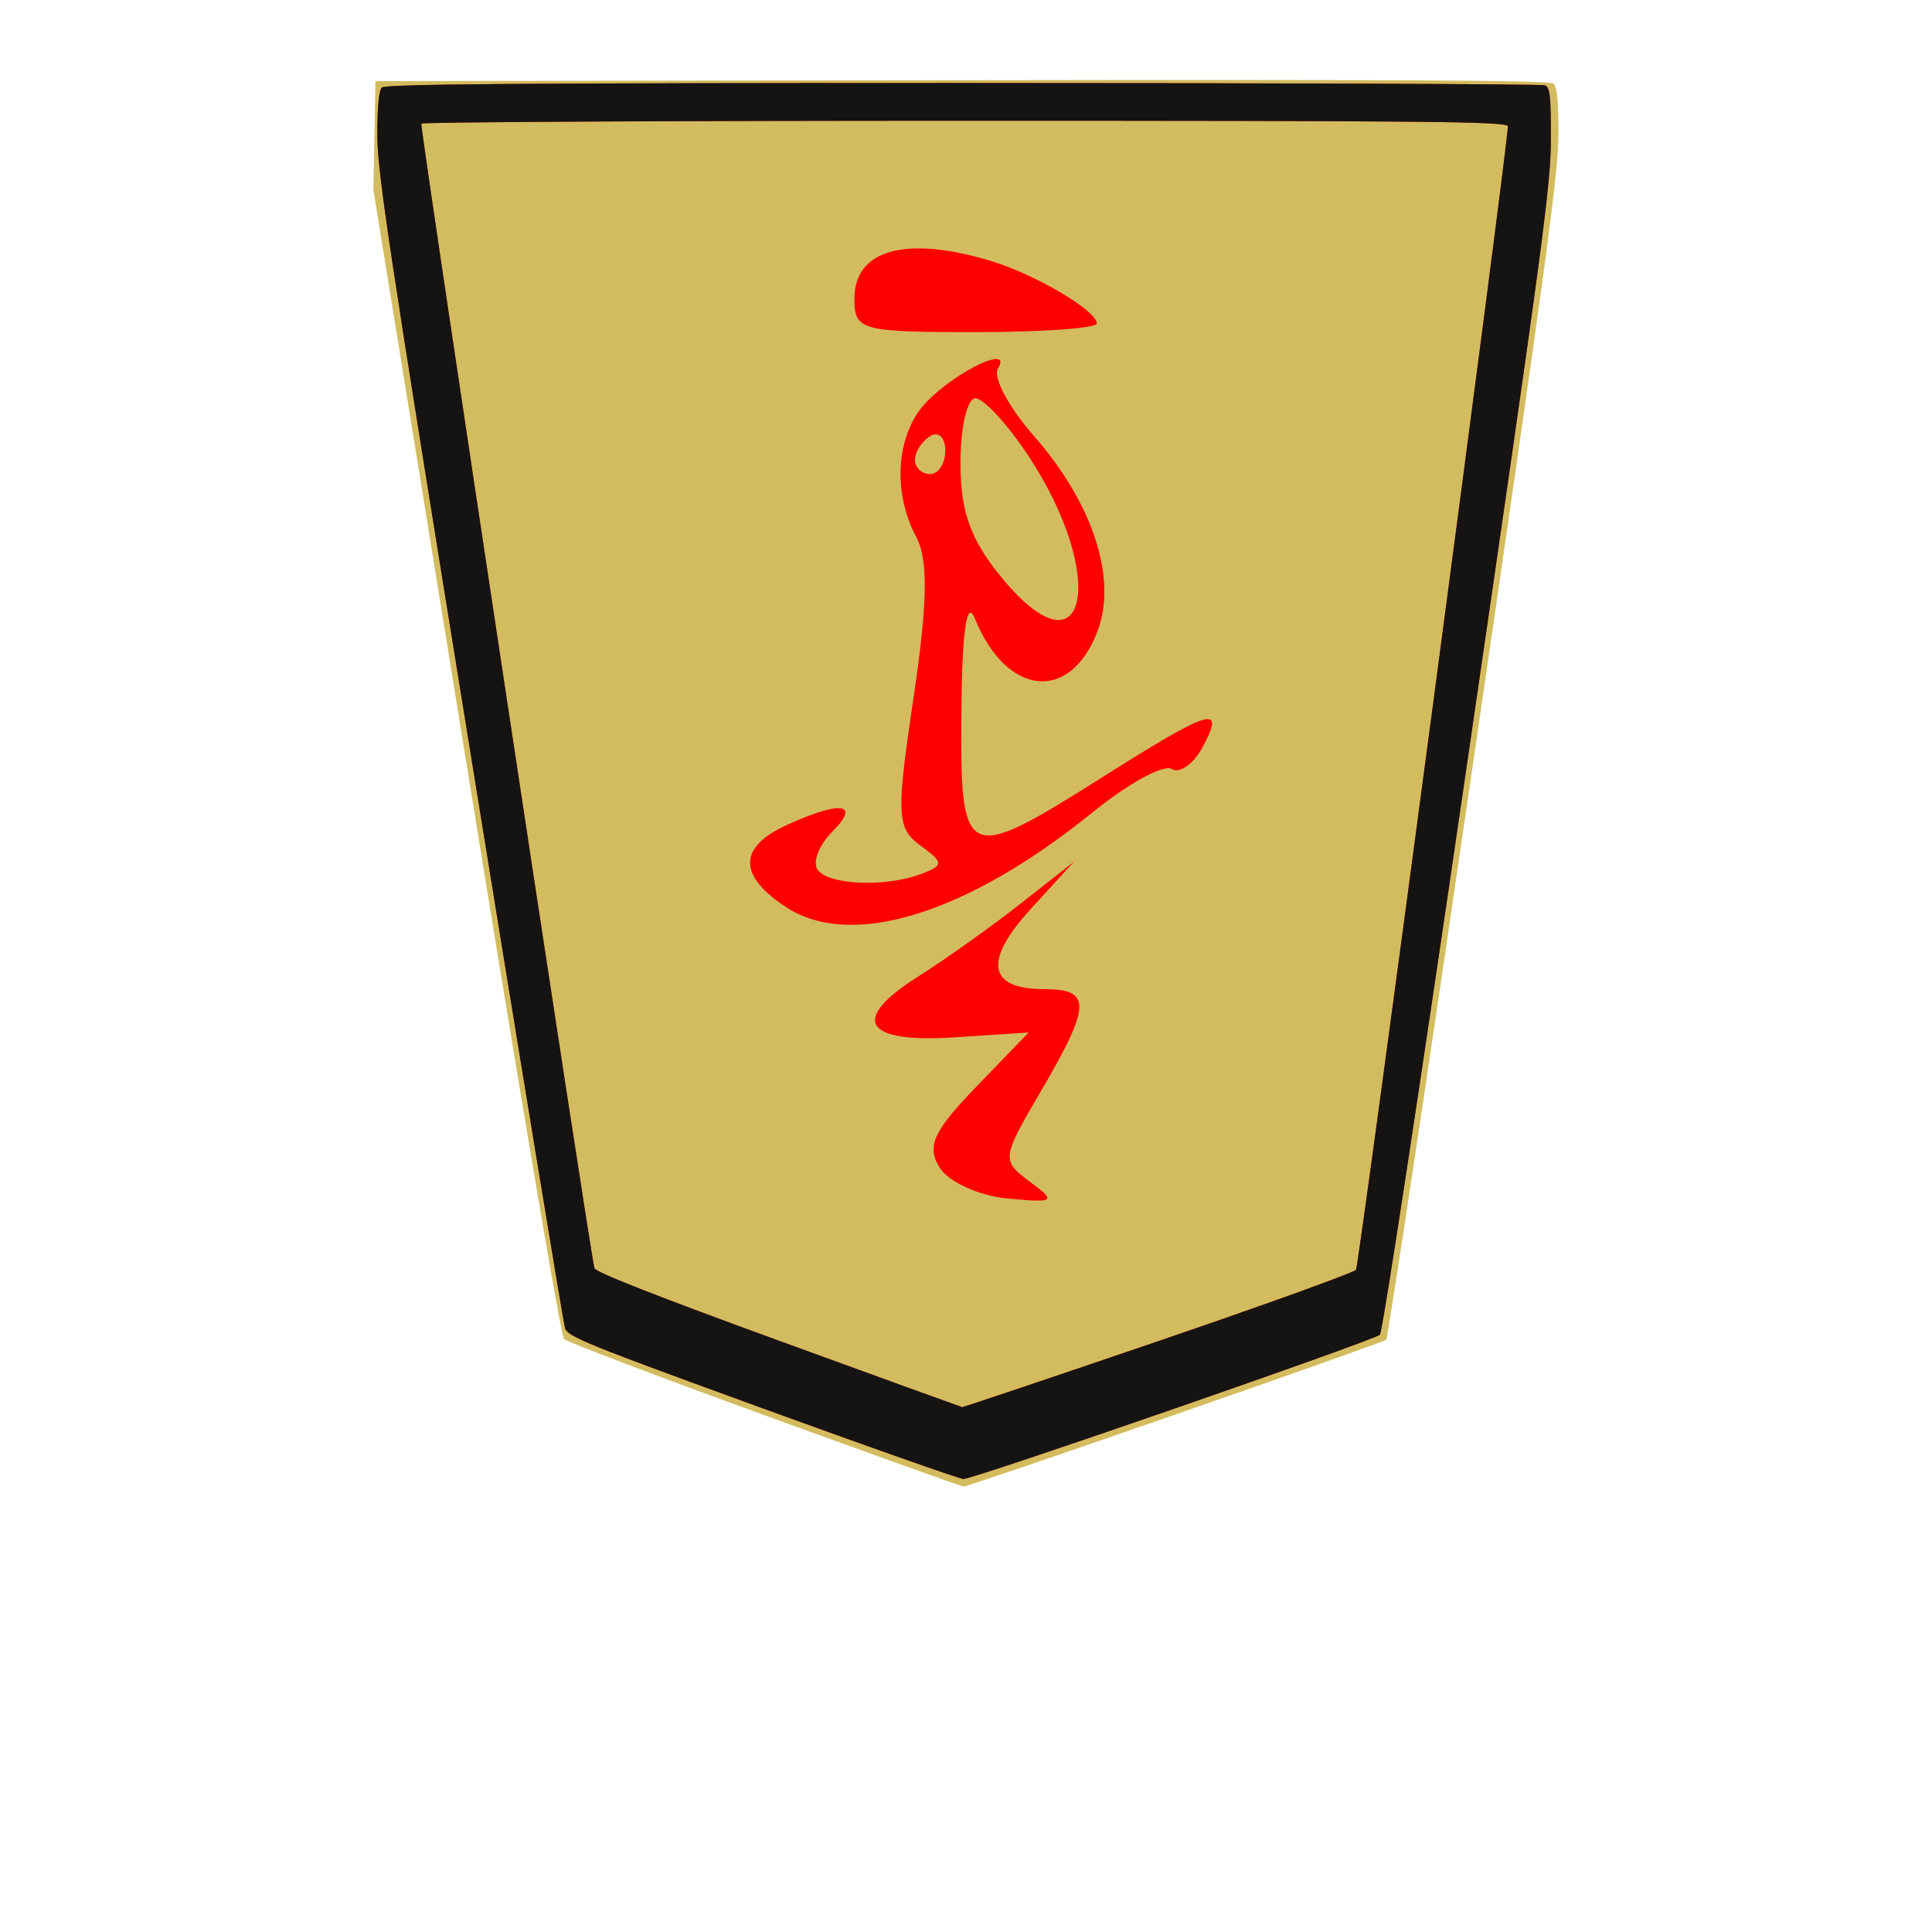
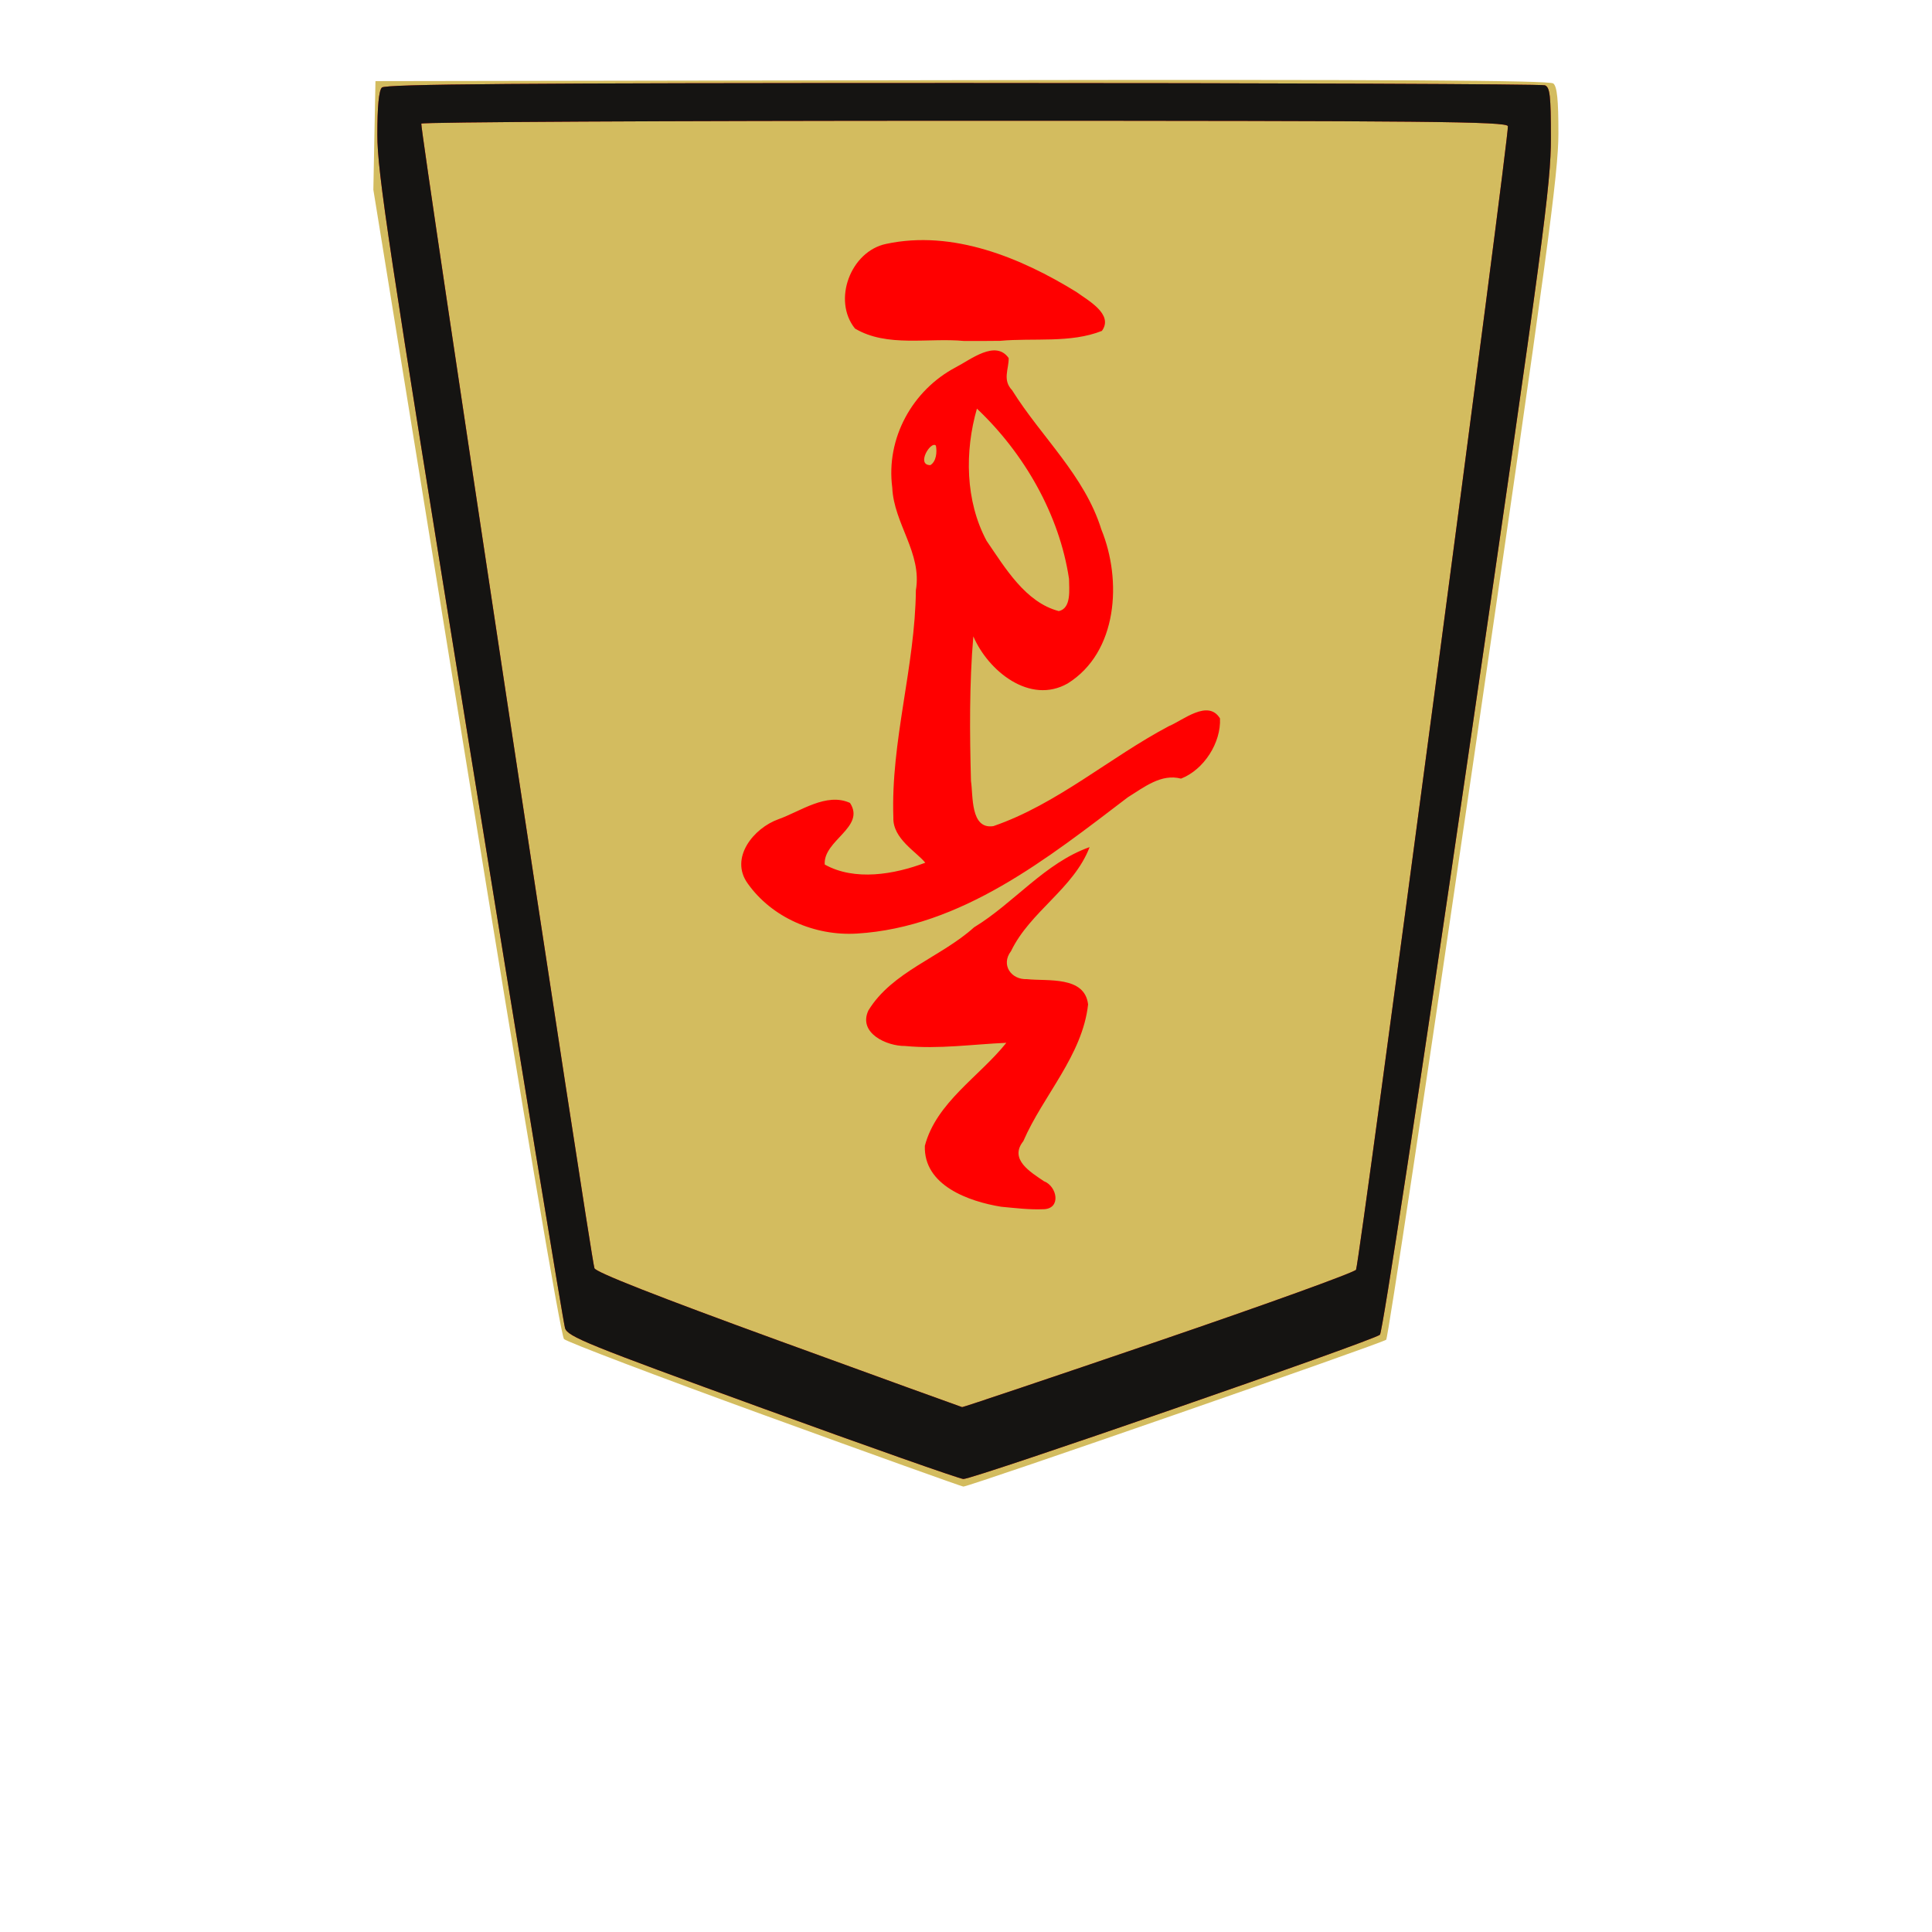
<svg xmlns="http://www.w3.org/2000/svg" id="svg3247" version="1.1" width="512" height="512">
  <defs id="defs3251" />
  <g id="g3257">
    <g id="g3935">
      <path id="path3263" d="m 202.649,375.072 c -28.518,-10.365 -52.449,-19.459 -53.18,-20.209 -0.829,-0.85 -10.588,-58.428 -25.928,-152.972 L 98.943,50.284 99.222,35.892 99.5,21.5 254.894,21.247 c 114.018,-0.186 155.755,0.047 156.75,0.872 1.006,0.835 1.355,4.258 1.35,13.253 -0.006,10.555 -2.91,32.011 -22.396,165.473 -12.314,84.34 -22.774,153.728 -23.243,154.196 -0.878,0.874 -110.637,38.991 -112.062,38.917 -0.436,-0.023 -24.125,-8.522 -52.643,-18.886 z" style="fill:#d3bc5f" />
      <g transform="matrix(-1.171172,0,0,-1.171172,99.10172,501.5878)" style="fill:#ff0000" id="g3885">
-         <path style="fill:#ff0000" d="m -139.672,369.207 c -10.041,-3.051 -23.889,-11.229 -23.889,-14.108 0,-1.085 12.341,-1.972 27.425,-1.972 26.004,0 27.425,0.392 27.425,7.572 0,11.13 -11.725,14.352 -30.962,8.508 z m -1.519,-24.341 c 1.187,-1.92 -2.427,-8.712 -8.029,-15.093 -13.477,-15.35 -19.045,-32.385 -14.495,-44.352 6.179,-16.251 20.593,-14.743 27.746,2.903 1.839,4.536 2.903,-2.915 3.045,-21.307 0.26,-33.861 -0.705,-34.301 -31.948,-14.57 -24.679,15.586 -27.867,16.538 -22.634,6.76 2.046,-3.824 5.195,-6.041 6.996,-4.928 1.801,1.113 9.823,-3.279 17.826,-9.762 28.456,-23.048 54.674,-31.175 69.416,-21.515 10.933,7.163 10.872,13.576 -0.176,18.61 -12.238,5.576 -16.727,4.95 -10.337,-1.44 2.98,-2.98 4.542,-6.837 3.471,-8.57 -2.225,-3.6 -15.452,-4.177 -23.647,-1.032 -5.006,1.921 -4.974,2.521 0.339,6.406 5.346,3.909 5.479,6.86 1.511,33.533 -3.175,21.344 -3.343,31.131 -0.619,36.221 5.599,10.462 4.505,23.792 -2.529,30.826 -7.165,7.165 -19.28,12.723 -15.934,7.31 z m 8.483,-21.414 c 0,-11.104 -2.367,-17.534 -9.676,-26.29 -19.003,-22.763 -23.715,0.745 -5.628,28.077 4.7,7.101 10.065,12.912 11.924,12.912 1.859,0 3.38,-6.615 3.38,-14.699 z m 10.284,0.784 c 0,-1.774 -1.543,-3.226 -3.428,-3.226 -1.885,0 -3.428,2.405 -3.428,5.345 0,2.94 1.543,4.391 3.428,3.226 1.885,-1.165 3.428,-3.57 3.428,-5.345 z m -26.194,-101.642 c 10.791,-11.809 9.692,-18.141 -3.148,-18.141 -10.644,0 -10.516,-3.685 0.801,-22.995 8.956,-15.282 9.016,-15.76 2.571,-20.551 -6.12,-4.55 -5.755,-4.827 5.055,-3.82 6.409,0.597 13.314,3.738 15.343,6.98 2.993,4.781 1.439,8.227 -8.225,18.236 l -11.915,12.341 16.781,-1.095 c 20.559,-1.342 23.725,3.959 8.218,13.762 -6.207,3.924 -16.685,11.382 -23.285,16.572 l -11.999,9.437 z" id="path3883" />
+         <path style="fill:#ff0000" d="m -151.469,154.656 c -4.097,0.061 -3.159,5.19 -0.125,6.344 2.981,2.037 7.951,4.931 4.656,9.062 -4.459,10.306 -13.384,19.385 -14.656,30.938 0.766,6.511 9.189,5.214 13.844,5.719 3.578,-0.16 5.957,3.26 3.594,6.344 -4.351,9.006 -14.178,14.127 -17.781,23.531 10.104,-3.56 17.14,-12.679 26.151,-18.152 7.494,-6.765 18.547,-10.01 23.911,-18.817 2.374,-5.133 -4.187,-8.08 -8.312,-8.031 -7.634,-0.741 -15.281,0.386 -22.906,0.719 6.099,-7.642 15.862,-13.485 18.438,-23.312 0.303,-8.969 -9.943,-12.589 -17.25,-13.781 -3.175,-0.291 -6.369,-0.7 -9.562,-0.562 z m 42.219,62.375 c -23.673,1.424 -43.261,17.078 -61.332,30.836 -3.714,2.321 -7.598,5.403 -12.043,4.227 -5.201,2.033 -9.087,8.156 -8.812,13.625 2.7,4.403 8.342,-0.418 11.562,-1.75 13.398,-7.092 25.315,-17.673 39.719,-22.625 5.24,-0.788 4.548,6.92 5.062,10.188 0.298,10.877 0.384,22.057 -0.531,32.75 -3.348,-7.797 -12.78,-15.523 -21.344,-10.656 -11.391,7.093 -12.313,23.385 -7.625,34.844 3.801,12.229 13.579,20.915 20.188,31.5 2.248,2.359 0.741,4.752 0.781,7.281 2.964,4.227 8.625,-0.359 11.938,-2.062 9.885,-5.208 15.865,-16.09 14.406,-27.25 -0.36,-8.178 -6.787,-14.771 -5.344,-23.219 0.172,-17.3 5.7,-34.142 5.094,-51.438 0.17,-4.785 -5.278,-7.782 -7.219,-10.219 6.984,-2.658 15.991,-4.198 22.75,-0.406 0.382,5.484 -9.31,8.432 -5.719,13.938 5.357,2.435 11.195,-1.908 16.188,-3.688 5.616,-2.001 11.119,-8.758 6.969,-14.531 -5.501,-7.761 -15.216,-11.916 -24.688,-11.344 z M -154.969,290 c 7.543,1.969 12.164,9.804 16.344,15.906 4.837,9.039 4.961,20.249 2.188,29.906 -10.684,-10.085 -18.681,-24.003 -20.844,-38.531 -0.004,-2.271 -0.606,-6.632 2.312,-7.281 z m 29.062,33.031 c 3.331,-0.021 -0.135,5.622 -1.25,4.406 -0.277,-1.465 -0.104,-3.557 1.25,-4.406 z m -15.781,28.125 c -7.579,0.698 -15.896,-0.581 -23.031,2.25 -2.725,3.765 3.196,6.915 5.781,8.812 12.588,7.751 27.955,14.1 43.031,10.875 8.042,-1.66 12.22,-12.753 7.062,-19.156 -7.265,-4.327 -16.594,-2.037 -24.688,-2.812 -2.719,0.004 -5.438,-0.017 -8.156,0.031 z" id="path3883" />
      </g>
      <path id="path3261" d="M 202.018,373.181 C 155.678,356.336 150.458,354.219 149.746,351.983 149.312,350.618 137.941,281.429 124.478,198.23 102.894,64.845 100,45.627 100,35.68 100,28.24 100.409,23.991 101.2,23.2 102.123,22.277 137.671,22 255.118,22 c 83.995,0 153.43,0.273 154.3,0.607 C 410.752,23.119 411,25.32 411,36.645 c 0,12.264 -1.916,26.569 -22.053,164.643 -12.659,86.802 -22.563,151.729 -23.25,152.426 -1.446,1.466 -107.815,38.309 -110.388,38.235 -0.995,-0.029 -24.976,-8.474 -53.291,-18.767 z M 307.177,355.344 c 28.451,-9.711 51.936,-18.196 52.189,-18.855 1.04,-2.71 40.751,-301.742 40.246,-303.059 C 399.139,32.199 379.095,32 255.59,32 c -78.91,0 -143.684,0.342 -143.942,0.76 -0.446,0.722 44.82,299.987 45.881,303.33 0.336,1.059 16.613,7.457 48.738,19.157 26.528,9.662 48.447,17.609 48.707,17.66 0.261,0.051 23.752,-7.853 52.203,-17.563 z" style="fill:#f21612" />
      <path id="path3259" d="M 202.018,373.181 C 155.678,356.336 150.458,354.219 149.746,351.983 149.312,350.618 137.941,281.429 124.478,198.23 102.894,64.845 100,45.627 100,35.68 100,28.24 100.409,23.991 101.2,23.2 102.123,22.277 137.671,22 255.118,22 c 83.995,0 153.43,0.273 154.3,0.607 C 410.752,23.119 411,25.32 411,36.645 c 0,12.264 -1.916,26.569 -22.053,164.643 -12.659,86.802 -22.563,151.729 -23.25,152.426 -1.446,1.466 -107.815,38.309 -110.388,38.235 -0.995,-0.029 -24.976,-8.474 -53.291,-18.767 z M 307.177,355.344 c 28.451,-9.711 51.936,-18.196 52.189,-18.855 1.04,-2.71 40.751,-301.742 40.246,-303.059 C 399.139,32.199 379.095,32 255.59,32 c -78.91,0 -143.684,0.342 -143.942,0.76 -0.446,0.722 44.82,299.987 45.881,303.33 0.336,1.059 16.613,7.457 48.738,19.157 26.528,9.662 48.447,17.609 48.707,17.66 0.261,0.051 23.752,-7.853 52.203,-17.563 z" style="fill:#151412" />
    </g>
  </g>
</svg>
